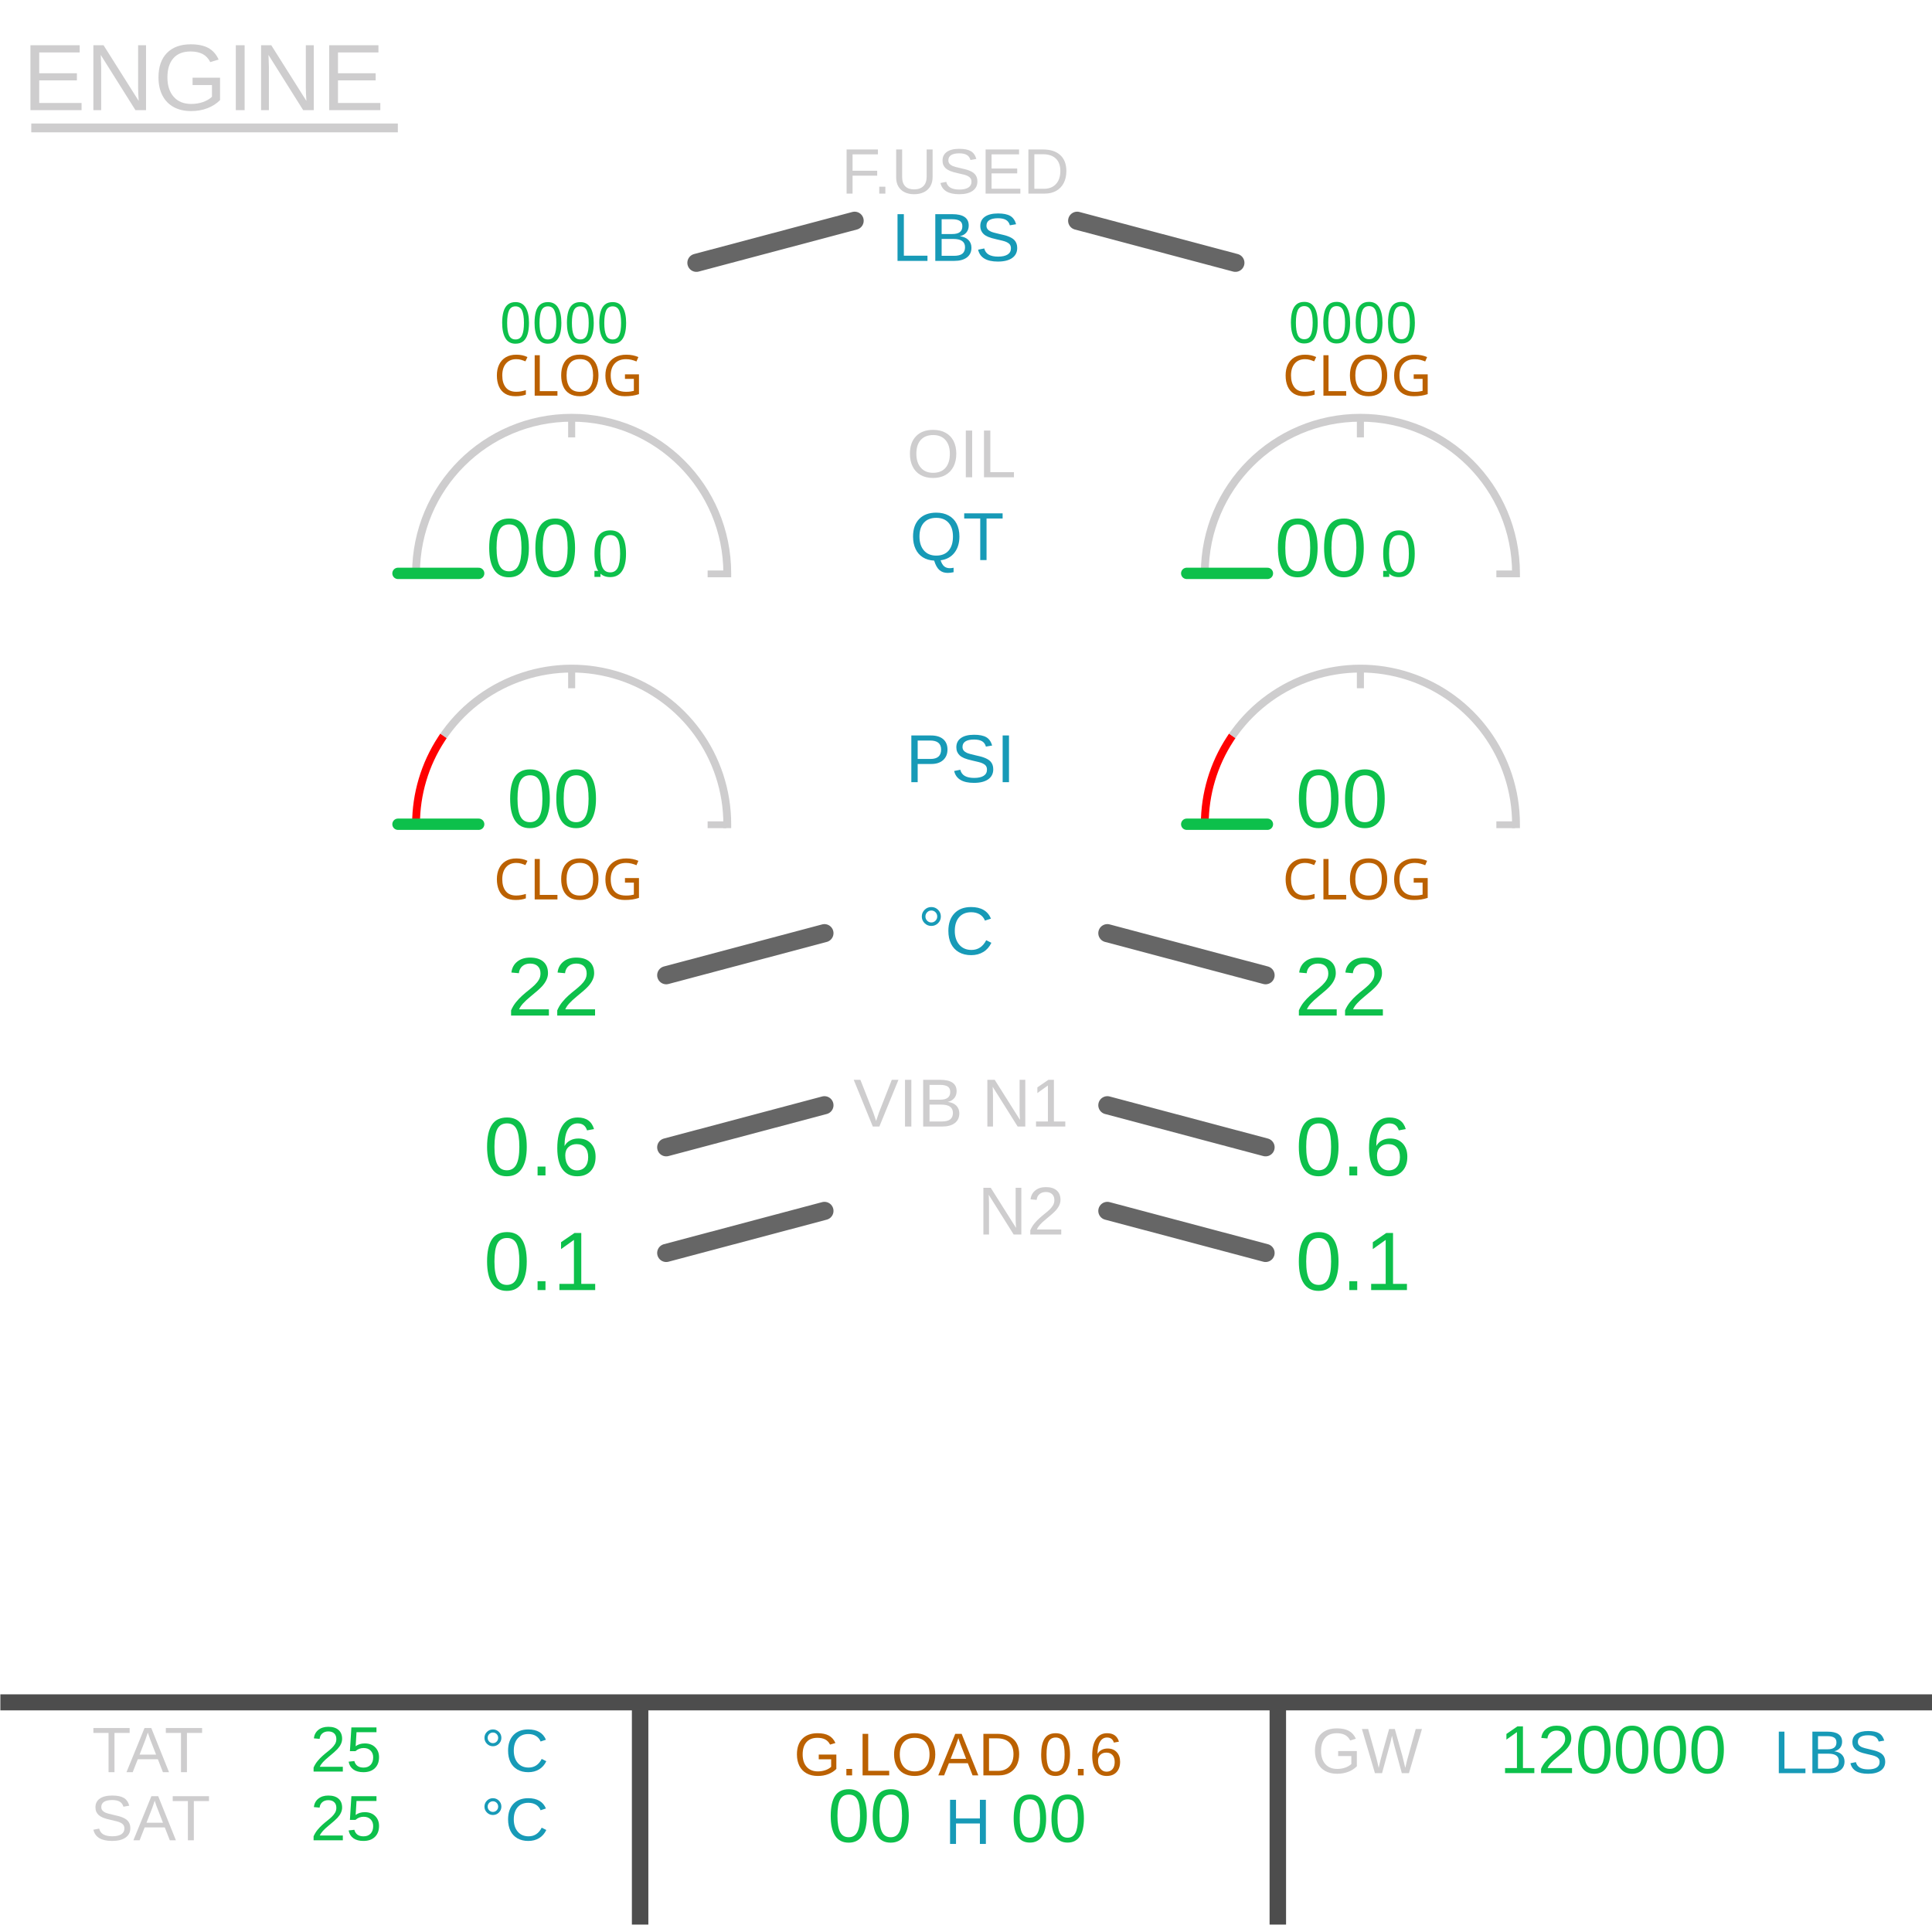
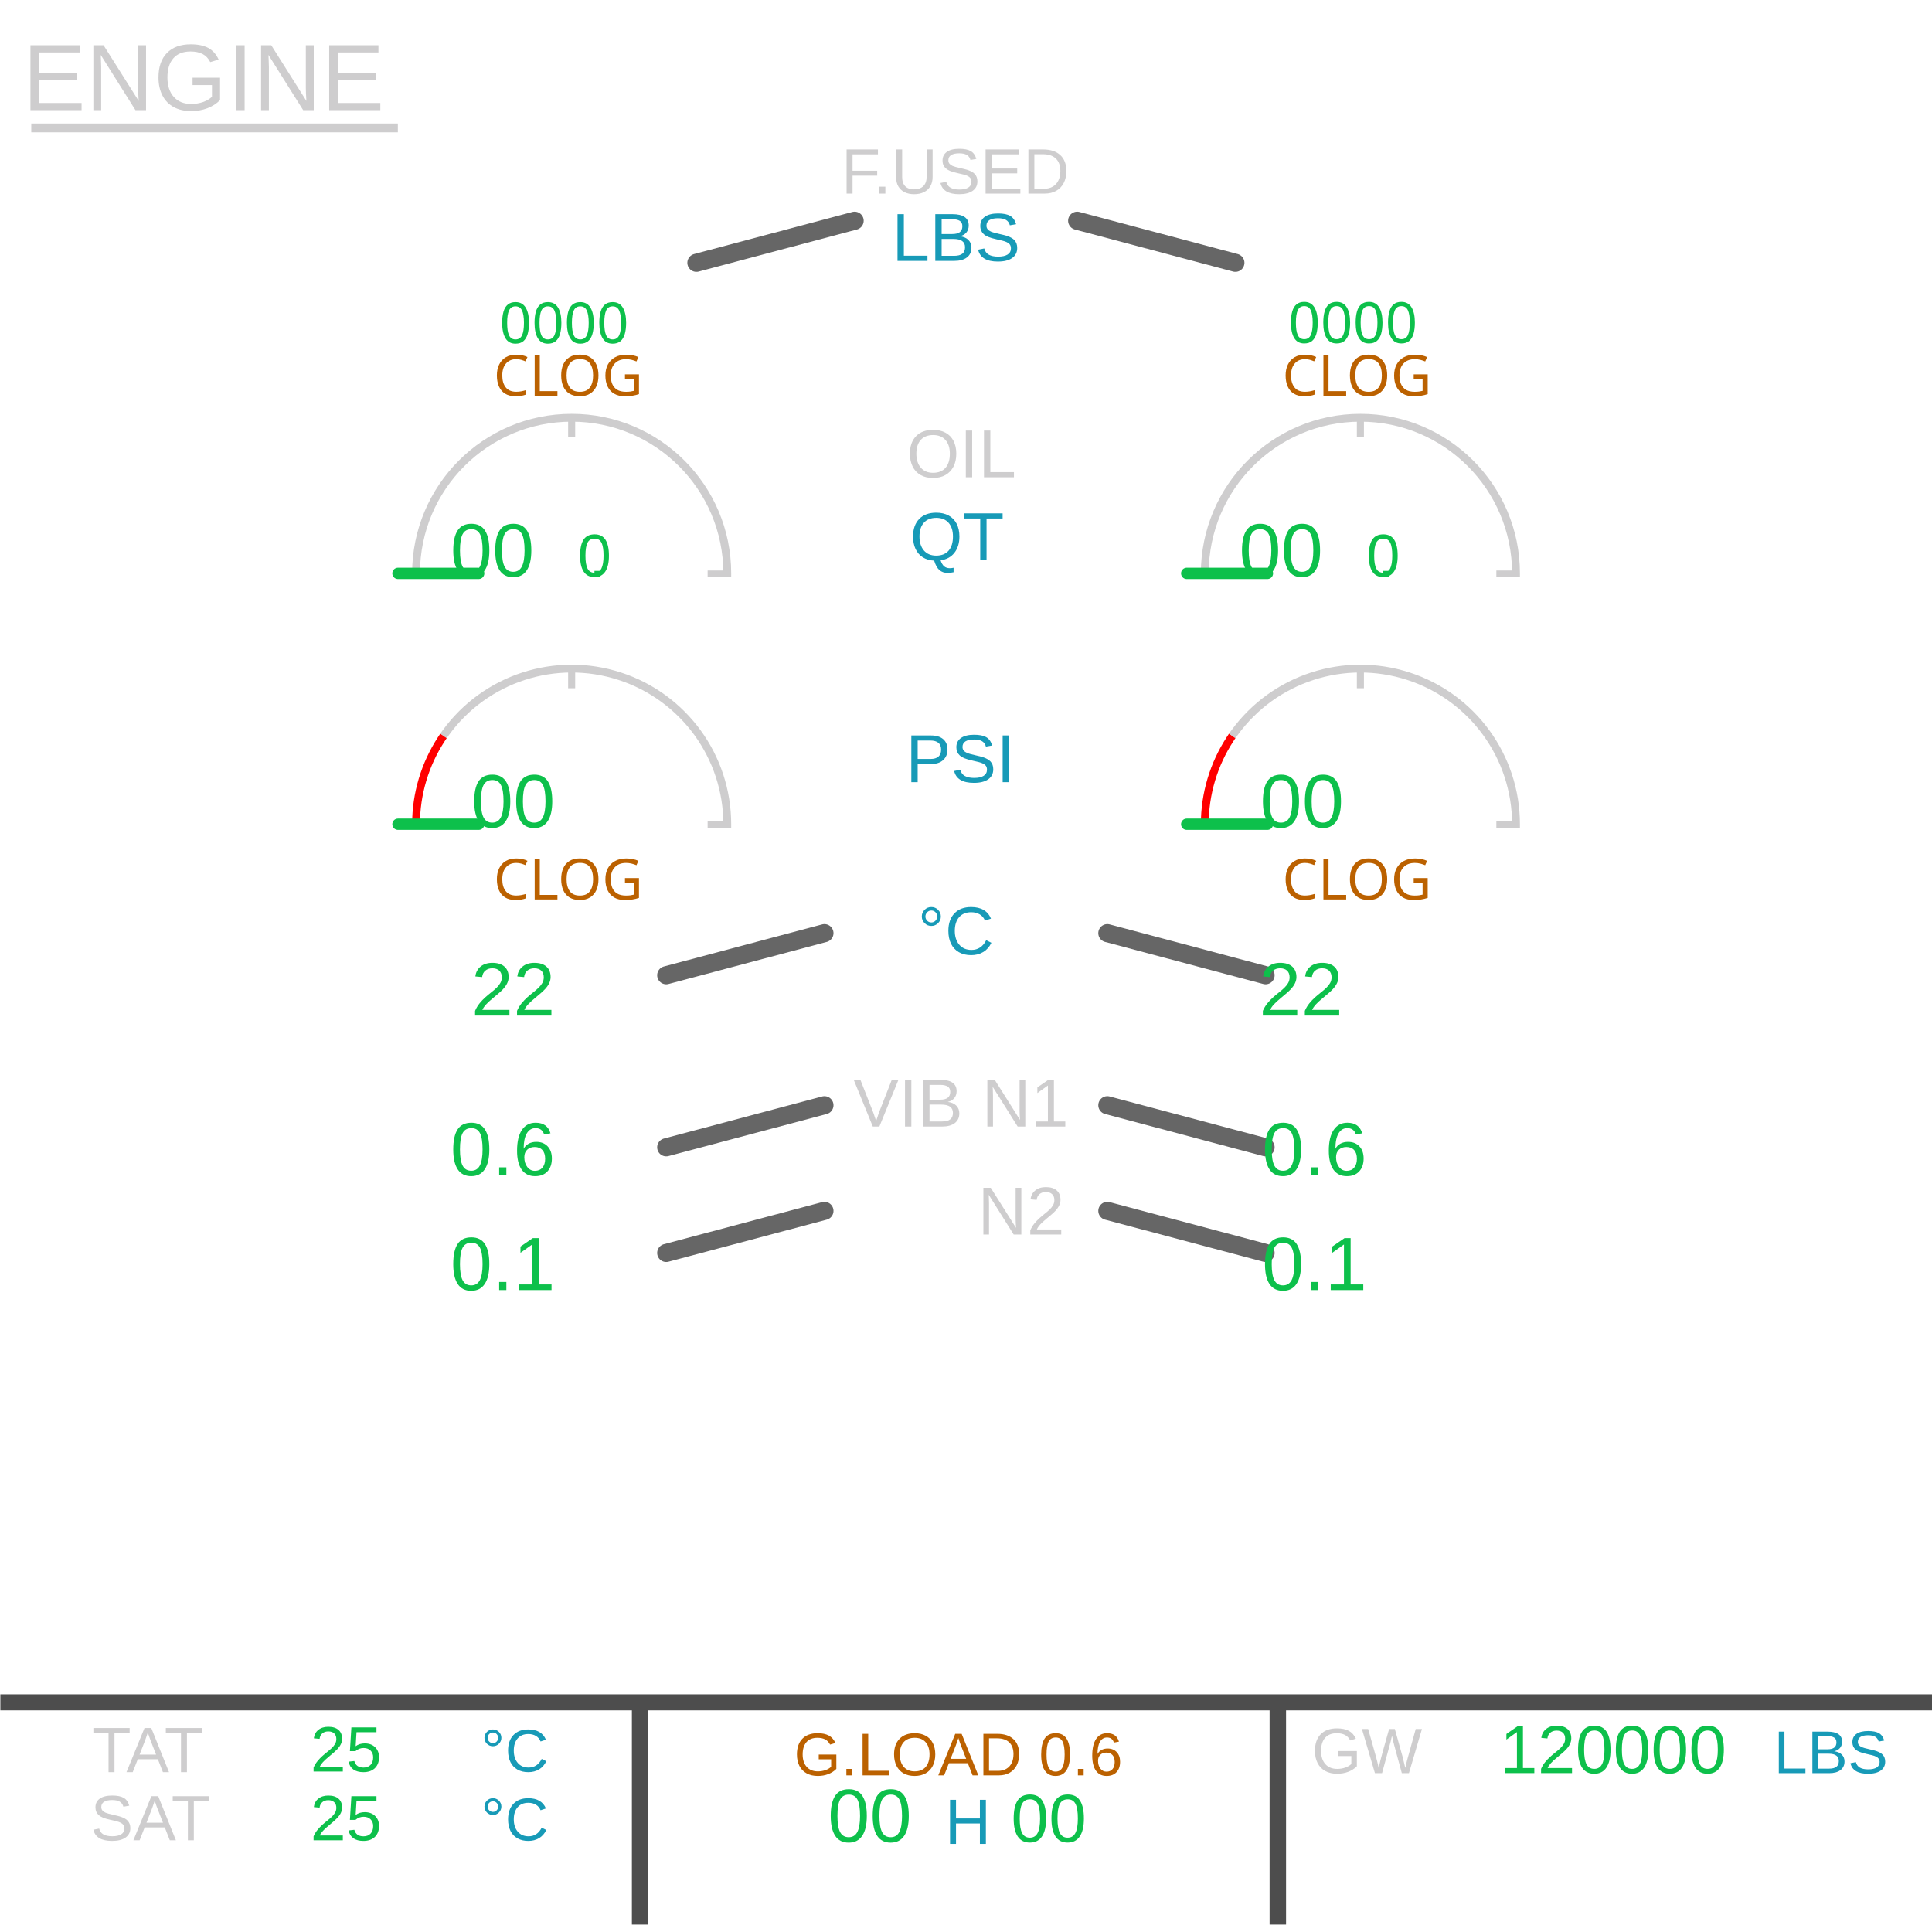
<svg xmlns="http://www.w3.org/2000/svg" width="1024pt" height="1024pt" viewBox="0 0 1024 1024" version="1.1" id="svg2">
  <defs id="defs373" />
  <g id="g913">
    <rect y="898.036" x="0.192" height="8.497" width="1023.902" id="rect3952" style="fill:#4d4d4d;fill-opacity:1" />
    <rect y="902.733" x="334.912" height="117.34" width="8.725" id="rect3956" style="fill:#4d4d4d;fill-opacity:1" />
    <rect style="fill:#4d4d4d;fill-opacity:1" id="rect4168" width="8.725" height="117.34" x="672.912" y="902.733" />
  </g>
  <text xml:space="preserve" style="font-style:normal;font-weight:normal;line-height:0%;font-family:'Liberation Sans';letter-spacing:0px;word-spacing:0px;fill:#179ab7;fill-opacity:1;stroke:none;stroke-width:1px;stroke-linecap:butt;stroke-linejoin:miter;stroke-opacity:1" x="500.752" y="977.318" id="text6232">
    <tspan id="tspan3726-1-4-5-7" x="500.752" y="977.318" style="font-style:normal;font-variant:normal;font-weight:normal;font-stretch:normal;font-size:34px;line-height:1.25;font-family:'Liberation Sans';-inkscape-font-specification:'Liberation Sans';fill:#179ab7;fill-opacity:1">H</tspan>
  </text>
  <text xml:space="preserve" style="font-style:normal;font-weight:normal;line-height:0%;font-family:'Liberation Sans';letter-spacing:0px;word-spacing:0px;fill:#179ab7;fill-opacity:1;stroke:none;stroke-width:1px;stroke-linecap:butt;stroke-linejoin:miter;stroke-opacity:1" x="254.868" y="938.986" id="text6233">
    <tspan id="tspan3726-1-4-5-3" x="254.868" y="938.986" style="font-style:normal;font-variant:normal;font-weight:normal;font-stretch:normal;font-size:32px;line-height:1.25;font-family:'Liberation Sans';-inkscape-font-specification:'Liberation Sans';fill:#179ab7;fill-opacity:1">°C</tspan>
  </text>
  <text xml:space="preserve" style="font-style:normal;font-weight:normal;line-height:0%;font-family:'Liberation Sans';letter-spacing:0px;word-spacing:0px;fill:#179ab7;fill-opacity:1;stroke:none;stroke-width:1px;stroke-linecap:butt;stroke-linejoin:miter;stroke-opacity:1" x="940.18" y="939.824" id="GW-weight-unit">
    <tspan id="tspan3726-1-4-5-7-7" x="940.18" y="939.824" style="font-style:normal;font-variant:normal;font-weight:normal;font-stretch:normal;font-size:32px;line-height:1.25;font-family:'Liberation Sans';-inkscape-font-specification:'Liberation Sans';fill:#179ab7;fill-opacity:1">LBS</tspan>
  </text>
  <text xml:space="preserve" style="font-style:normal;font-weight:normal;line-height:0%;font-family:'Liberation Sans';letter-spacing:0px;word-spacing:0px;fill:#000000;fill-opacity:1;stroke:none;stroke-width:1px;stroke-linecap:butt;stroke-linejoin:miter;stroke-opacity:1" x="695.25" y="939.804" id="text3912">
    <tspan id="tspan3914" x="695.25" y="939.804" style="font-style:normal;font-variant:normal;font-weight:normal;font-stretch:normal;font-size:34px;line-height:1.25;font-family:'Liberation Sans';-inkscape-font-specification:'Liberation Sans';fill:#cecdce">GW</tspan>
  </text>
  <text xml:space="preserve" style="font-style:normal;font-weight:normal;line-height:0%;font-family:'Liberation Sans';letter-spacing:0px;word-spacing:0px;fill:#000000;fill-opacity:1;stroke:none;stroke-width:1px;stroke-linecap:butt;stroke-linejoin:miter;stroke-opacity:1" x="48.732" y="939.298" id="text6235">
    <tspan id="tspan3914-9" x="48.732" y="939.298" style="font-style:normal;font-variant:normal;font-weight:normal;font-stretch:normal;font-size:34px;line-height:1.25;font-family:'Liberation Sans';-inkscape-font-specification:'Liberation Sans';fill:#cecdce">TAT</tspan>
  </text>
  <text xml:space="preserve" style="font-style:normal;font-weight:normal;line-height:0%;font-family:'Liberation Sans';letter-spacing:0px;word-spacing:0px;fill:#000000;fill-opacity:1;stroke:none;stroke-width:1px;stroke-linecap:butt;stroke-linejoin:miter;stroke-opacity:1" x="47.952" y="975.403" id="text6236">
    <tspan id="tspan3914-9-4" x="47.952" y="975.403" style="font-style:normal;font-variant:normal;font-weight:normal;font-stretch:normal;font-size:34px;line-height:1.25;font-family:'Liberation Sans';-inkscape-font-specification:'Liberation Sans';fill:#cecdce">SAT</tspan>
  </text>
  <text xml:space="preserve" style="font-style:normal;font-weight:normal;line-height:0%;font-family:'Liberation Sans';text-align:end;letter-spacing:0px;word-spacing:0px;text-anchor:end;fill:#000000;fill-opacity:1;stroke:none;stroke-width:1px;stroke-linecap:butt;stroke-linejoin:miter;stroke-opacity:1" x="212.326" y="938.966" id="TAT">
    <tspan id="tspan5151-5-7-1" x="212.326" y="938.966" style="font-style:normal;font-variant:normal;font-weight:normal;font-stretch:normal;font-size:34px;line-height:1.25;font-family:'Liberation Sans';-inkscape-font-specification:'Liberation Sans';text-align:end;text-anchor:end;fill:#0dc04b">25</tspan>
  </text>
  <text xml:space="preserve" style="font-style:normal;font-weight:normal;line-height:0%;font-family:'Liberation Sans';text-align:end;letter-spacing:0px;word-spacing:0px;text-anchor:end;fill:#000000;fill-opacity:1;stroke:none;stroke-width:1px;stroke-linecap:butt;stroke-linejoin:miter;stroke-opacity:1" x="212.326" y="975.404" id="SAT">
    <tspan id="tspan5151-5-7-1-0" x="212.326" y="975.404" style="font-style:normal;font-variant:normal;font-weight:normal;font-stretch:normal;font-size:34px;line-height:1.25;font-family:'Liberation Sans';-inkscape-font-specification:'Liberation Sans';text-align:end;text-anchor:end;fill:#0dc04b">25</tspan>
  </text>
  <text xml:space="preserve" style="font-style:normal;font-weight:normal;line-height:0%;font-family:'Liberation Sans';text-align:end;letter-spacing:0px;word-spacing:0px;text-anchor:end;fill:#000000;fill-opacity:1;stroke:none;stroke-width:1px;stroke-linecap:butt;stroke-linejoin:miter;stroke-opacity:1" x="925.09" y="939.785" id="GW">
    <tspan id="tspan5151-5-7-1-9" x="925.09" y="939.785" style="font-style:normal;font-variant:normal;font-weight:normal;font-stretch:normal;font-size:36px;line-height:1.25;font-family:'Liberation Sans';-inkscape-font-specification:'Liberation Sans';text-align:end;text-anchor:end;fill:#0dc04b">120000</tspan>
  </text>
  <text id="text4170" y="975.424" x="254.868" style="font-style:normal;font-weight:normal;line-height:0%;font-family:'Liberation Sans';letter-spacing:0px;word-spacing:0px;fill:#179ab7;fill-opacity:1;stroke:none;stroke-width:1px;stroke-linecap:butt;stroke-linejoin:miter;stroke-opacity:1" xml:space="preserve">
    <tspan style="font-style:normal;font-variant:normal;font-weight:normal;font-stretch:normal;font-size:32px;line-height:1.25;font-family:'Liberation Sans';-inkscape-font-specification:'Liberation Sans';fill:#179ab7;fill-opacity:1" y="975.424" x="254.868" id="tspan4172">°C</tspan>
  </text>
  <text id="UTCh" y="976.252" x="465.991" style="font-style:normal;font-weight:normal;line-height:0%;font-family:'Liberation Sans';text-align:center;letter-spacing:0px;word-spacing:0px;text-anchor:middle;fill:#000000;fill-opacity:1;stroke:none;stroke-width:1px;stroke-linecap:butt;stroke-linejoin:miter;stroke-opacity:1" xml:space="preserve">
    <tspan style="font-style:normal;font-variant:normal;font-weight:normal;font-stretch:normal;font-size:40px;line-height:1.25;font-family:'Liberation Sans';-inkscape-font-specification:'Liberation Sans';text-align:center;text-anchor:middle;fill:#0dc04b" y="976.252" x="465.991" id="tspan4176">00</tspan>
  </text>
  <text xml:space="preserve" style="font-style:normal;font-weight:normal;line-height:0%;font-family:'Liberation Sans';text-align:center;letter-spacing:0px;word-spacing:0px;text-anchor:middle;fill:#000000;fill-opacity:1;stroke:none;stroke-width:1px;stroke-linecap:butt;stroke-linejoin:miter;stroke-opacity:1" x="560.885" y="976.252" id="UTCm">
    <tspan id="tspan4180" x="560.885" y="976.252" style="font-style:normal;font-variant:normal;font-weight:normal;font-stretch:normal;font-size:36px;line-height:1.25;font-family:'Liberation Sans';-inkscape-font-specification:'Liberation Sans';text-align:center;text-anchor:middle;fill:#0dc04b">00</tspan>
  </text>
  <text xml:space="preserve" style="font-style:normal;font-weight:normal;line-height:0%;font-family:'Liberation Sans';text-align:center;letter-spacing:0px;word-spacing:0px;text-anchor:middle;fill:#000000;fill-opacity:1;stroke:none;stroke-width:1px;stroke-linecap:butt;stroke-linejoin:miter;stroke-opacity:1" x="512.932" y="940.985" id="GLoad">
    <tspan id="tspan861" x="512.932" y="940.985" style="font-style:normal;font-variant:normal;font-weight:normal;font-stretch:normal;font-size:32px;line-height:1.25;font-family:'Liberation Sans';-inkscape-font-specification:'Liberation Sans';text-align:center;text-anchor:middle;fill:#bb6100;fill-opacity:1">G.LOAD 0.6</tspan>
  </text>
  <text xml:space="preserve" style="font-style:normal;font-weight:normal;line-height:0%;font-family:'Liberation Sans';letter-spacing:0px;word-spacing:0px;fill:#000000;fill-opacity:1;stroke:none;stroke-width:1px;stroke-linecap:butt;stroke-linejoin:miter;stroke-opacity:1" x="112.878" y="58.393" id="PageTitleENG">
    <tspan id="tspan3716" x="112.878" y="58.393" style="font-style:normal;font-variant:normal;font-weight:normal;font-stretch:normal;font-size:50px;line-height:1.25;font-family:'Liberation Sans';-inkscape-font-specification:'Liberation Sans';text-align:center;text-anchor:middle;fill:#cecdce">ENGINE</tspan>
  </text>
  <rect style="fill:#cecdce;fill-opacity:1" id="PageTitleENG2" width="194.295" height="4.678" x="16.575" y="65.461" />
  <text xml:space="preserve" style="font-style:normal;font-weight:normal;line-height:0%;font-family:'Liberation Sans';letter-spacing:0px;word-spacing:0px;fill:#000000;fill-opacity:1;stroke:none;stroke-width:1px;stroke-linecap:butt;stroke-linejoin:miter;stroke-opacity:1" x="511.372" y="102.61" id="text3720">
    <tspan id="tspan3722" x="511.372" y="102.61" style="font-style:normal;font-variant:normal;font-weight:normal;font-stretch:normal;font-size:34px;line-height:1.25;font-family:'Liberation Sans';-inkscape-font-specification:'Liberation Sans';text-align:center;text-anchor:middle;fill:#cecdce">F.USED</tspan>
  </text>
  <text xml:space="preserve" style="font-style:normal;font-weight:normal;line-height:0%;font-family:'Liberation Sans';letter-spacing:0px;word-spacing:0px;fill:#179ab7;fill-opacity:1;stroke:none;stroke-width:1px;stroke-linecap:butt;stroke-linejoin:miter;stroke-opacity:1" x="511.772" y="138.278" id="Fused-weight-unit">
    <tspan id="tspan3734" x="511.772" y="138.278" style="font-style:normal;font-variant:normal;font-weight:normal;font-stretch:normal;font-size:36px;line-height:1.25;font-family:'Liberation Sans';-inkscape-font-specification:'Liberation Sans';text-align:center;text-anchor:middle;fill:#179ab7;fill-opacity:1">LBS</tspan>
  </text>
  <text xml:space="preserve" style="font-style:normal;font-weight:normal;line-height:0%;font-family:'Liberation Sans';letter-spacing:0px;word-spacing:0px;fill:#179ab7;fill-opacity:1;stroke:none;stroke-width:1px;stroke-linecap:butt;stroke-linejoin:miter;stroke-opacity:1" x="486.434" y="505.889" id="text4945">
    <tspan id="tspan3726-1-4-5-3-5" x="486.434" y="505.889" style="font-style:normal;font-variant:normal;font-weight:normal;font-stretch:normal;font-size:36px;line-height:1.25;font-family:'Liberation Sans';-inkscape-font-specification:'Liberation Sans';fill:#179ab7;fill-opacity:1">°C</tspan>
  </text>
  <text xml:space="preserve" style="font-style:normal;font-weight:normal;line-height:0%;font-family:'Liberation Sans';letter-spacing:0px;word-spacing:0px;fill:#16699a;fill-opacity:1;stroke:none;stroke-width:1px;stroke-linecap:butt;stroke-linejoin:miter;stroke-opacity:1" x="514.361" y="597.088" id="text5432">
    <tspan id="tspan3726-1-4-5-3-5-2" x="514.361" y="597.088" style="font-style:normal;font-variant:normal;font-weight:normal;font-stretch:normal;font-size:36px;line-height:1.25;font-family:'Liberation Sans';-inkscape-font-specification:'Liberation Sans';text-align:center;text-anchor:middle;fill:#cecdce">VIB N1</tspan>
  </text>
  <text xml:space="preserve" style="font-style:normal;font-weight:normal;line-height:0%;font-family:'Liberation Sans';text-align:end;letter-spacing:0px;word-spacing:0px;text-anchor:end;fill:#000000;fill-opacity:1;stroke:none;stroke-width:1px;stroke-linecap:butt;stroke-linejoin:miter;stroke-opacity:1" x="546.273" y="654.329" id="text4425">
    <tspan id="tspan4427" x="546.273" y="654.329" style="font-size:36px;line-height:1.25;text-align:center;text-anchor:middle;fill:#cecdce">N2</tspan>
  </text>
  <text xml:space="preserve" style="font-style:normal;font-weight:normal;line-height:0%;font-family:'Liberation Sans';letter-spacing:0px;word-spacing:0px;fill:#179ab7;fill-opacity:1;stroke:none;stroke-width:1px;stroke-linecap:butt;stroke-linejoin:miter;stroke-opacity:1" x="480.076" y="414.577" id="text5112">
    <tspan id="tspan3726-1-4-5-3-5-9" x="480.076" y="414.577" style="font-style:normal;font-variant:normal;font-weight:normal;font-stretch:normal;font-size:36px;line-height:1.25;font-family:'Liberation Sans';-inkscape-font-specification:'Liberation Sans';fill:#179ab7;fill-opacity:1">PSI</tspan>
  </text>
  <text xml:space="preserve" style="font-style:normal;font-weight:normal;line-height:0%;font-family:'Liberation Sans';letter-spacing:0px;word-spacing:0px;fill:#179ab7;fill-opacity:1;stroke:none;stroke-width:1px;stroke-linecap:butt;stroke-linejoin:miter;stroke-opacity:1" x="482.232" y="296.856" id="Fused-oil-unit">
    <tspan id="tspan3726-1-4-5-3-5-9-4" x="482.232" y="296.856" style="font-style:normal;font-variant:normal;font-weight:normal;font-stretch:normal;font-size:36px;line-height:1.25;font-family:'Liberation Sans';-inkscape-font-specification:'Liberation Sans';fill:#179ab7;fill-opacity:1">QT</tspan>
  </text>
  <text xml:space="preserve" style="font-style:normal;font-weight:normal;line-height:0%;font-family:'Liberation Sans';text-align:center;letter-spacing:0px;word-spacing:0px;text-anchor:middle;fill:#000000;fill-opacity:1;stroke:none;stroke-width:1px;stroke-linecap:butt;stroke-linejoin:miter;stroke-opacity:1" x="500" y="284" id="text4476">
    <tspan id="tspan4478" x="504.438" y="284" style="font-size:32px;line-height:1.25"> </tspan>
  </text>
  <text xml:space="preserve" style="font-style:normal;font-weight:normal;line-height:0%;font-family:'Liberation Sans';letter-spacing:0px;word-spacing:0px;fill:#16699a;fill-opacity:1;stroke:none;stroke-width:1px;stroke-linecap:butt;stroke-linejoin:miter;stroke-opacity:1" x="480.577" y="252.976" id="text5116">
    <tspan id="tspan3726-1-4-5-3-5-9-4-4" x="480.577" y="252.976" style="font-style:normal;font-variant:normal;font-weight:normal;font-stretch:normal;font-size:36px;line-height:1.25;font-family:'Liberation Sans';-inkscape-font-specification:'Liberation Sans';fill:#cecdce">OIL</tspan>
  </text>
-   <text xml:space="preserve" style="font-style:normal;font-weight:normal;line-height:0%;font-family:'Liberation Sans';text-align:end;letter-spacing:0px;word-spacing:0px;text-anchor:end;fill:#000000;fill-opacity:1;stroke:none;stroke-width:1px;stroke-linecap:butt;stroke-linejoin:miter;stroke-opacity:1" x="316.509" y="305.543" id="OilQT1">
-     <tspan id="tspan5151-5" x="316.509" y="305.543" style="font-style:normal;font-variant:normal;font-weight:normal;font-stretch:normal;font-size:44px;line-height:1.25;font-family:'Liberation Sans';-inkscape-font-specification:'Liberation Sans';text-align:end;text-anchor:end;fill:#0dc04b">00</tspan>
+   <text xml:space="preserve" style="font-style:normal;font-weight:normal;line-height:0%;font-family:'Liberation Sans';text-align:end;letter-spacing:0px;word-spacing:0px;text-anchor:end;fill:#000000;fill-opacity:1;stroke:none;stroke-width:1px;stroke-linecap:butt;stroke-linejoin:miter;stroke-opacity:1;font-size:40px" x="316.509" y="305.543" id="OilQT1">
+     <tspan id="tspan5151-5" x="316.509" y="305.543" style="font-style:normal;font-variant:normal;font-weight:normal;font-stretch:normal;line-height:1.25;font-family:'Liberation Sans';-inkscape-font-specification:'Liberation Sans';text-align:end;text-anchor:end;fill:#0dc04b;font-size:40px">00</tspan>
  </text>
-   <text id="OilQT1-decimal" y="305.543" x="328.44" style="font-style:normal;font-weight:normal;line-height:0%;font-family:'Liberation Sans';text-align:end;letter-spacing:0px;word-spacing:0px;text-anchor:end;fill:#000000;fill-opacity:1;stroke:none;stroke-width:1px;stroke-linecap:butt;stroke-linejoin:miter;stroke-opacity:1" xml:space="preserve">
-     <tspan style="font-style:normal;font-variant:normal;font-weight:normal;font-stretch:normal;font-size:35px;line-height:1.25;font-family:'Liberation Sans';-inkscape-font-specification:'Liberation Sans';text-align:center;text-anchor:middle;fill:#0dc04b" y="305.543" x="328.44" id="tspan4640">0</tspan>
+   <text id="OilQT1-decimal" y="305.543" x="328.44" style="font-style:normal;font-weight:normal;line-height:0%;font-family:'Liberation Sans';text-align:end;letter-spacing:0px;word-spacing:0px;text-anchor:end;fill:#000000;fill-opacity:1;stroke:none;stroke-width:1px;stroke-linecap:butt;stroke-linejoin:miter;stroke-opacity:1;font-size:32px" xml:space="preserve">
+     <tspan style="font-style:normal;font-variant:normal;font-weight:normal;font-stretch:normal;line-height:1.25;font-family:'Liberation Sans';-inkscape-font-specification:'Liberation Sans';text-align:center;text-anchor:middle;fill:#0dc04b;font-size:32px" y="305.543" x="328.44" id="tspan4640">0</tspan>
  </text>
  <rect style="color:#000000;clip-rule:nonzero;display:inline;overflow:visible;visibility:visible;opacity:1;isolation:auto;mix-blend-mode:normal;color-interpolation:sRGB;color-interpolation-filters:linearRGB;solid-color:#000000;solid-opacity:1;fill:#0dc04b;fill-opacity:1;fill-rule:nonzero;stroke:none;stroke-width:6.25;stroke-linecap:butt;stroke-linejoin:miter;stroke-miterlimit:4;stroke-dasharray:none;stroke-dashoffset:0;stroke-opacity:1;color-rendering:auto;image-rendering:auto;shape-rendering:auto;text-rendering:auto;enable-background:accumulate" id="rect4642" width="3.2" height="3.2" x="315.074" y="302.57" />
-   <text xml:space="preserve" style="font-style:normal;font-weight:normal;line-height:0%;font-family:'Liberation Sans';text-align:end;letter-spacing:0px;word-spacing:0px;text-anchor:end;fill:#000000;fill-opacity:1;stroke:none;stroke-width:1px;stroke-linecap:butt;stroke-linejoin:miter;stroke-opacity:1" x="327.609" y="438.507" id="OilPSI1">
-     <tspan id="tspan5151-5-8" x="327.609" y="438.507" style="font-style:normal;font-variant:normal;font-weight:normal;font-stretch:normal;font-size:44px;line-height:1.25;font-family:'Liberation Sans';-inkscape-font-specification:'Liberation Sans';text-align:end;text-anchor:end;fill:#0dc04b">00</tspan>
+   <text xml:space="preserve" style="font-style:normal;font-weight:normal;line-height:0%;font-family:'Liberation Sans';text-align:end;letter-spacing:0px;word-spacing:0px;text-anchor:end;fill:#000000;fill-opacity:1;stroke:none;stroke-width:1px;stroke-linecap:butt;stroke-linejoin:miter;stroke-opacity:1;font-size:40px" x="327.609" y="438.507" id="OilPSI1">
+     <tspan id="tspan5151-5-8" x="327.609" y="438.507" style="font-style:normal;font-variant:normal;font-weight:normal;font-stretch:normal;line-height:1.25;font-family:'Liberation Sans';-inkscape-font-specification:'Liberation Sans';text-align:end;text-anchor:end;fill:#0dc04b;font-size:40px">00</tspan>
  </text>
-   <text id="OilQT2" y="305.543" x="734.554" style="font-style:normal;font-weight:normal;line-height:0%;font-family:'Liberation Sans';text-align:end;letter-spacing:0px;word-spacing:0px;text-anchor:end;fill:#000000;fill-opacity:1;stroke:none;stroke-width:1px;stroke-linecap:butt;stroke-linejoin:miter;stroke-opacity:1" xml:space="preserve">
-     <tspan style="font-style:normal;font-variant:normal;font-weight:normal;font-stretch:normal;font-size:44px;line-height:1.25;font-family:'Liberation Sans';-inkscape-font-specification:'Liberation Sans';text-align:end;text-anchor:end;fill:#0dc04b" y="305.543" x="734.554" id="tspan4799">00</tspan>
+   <text id="OilQT2" y="305.543" x="734.554" style="font-style:normal;font-weight:normal;line-height:0%;font-family:'Liberation Sans';text-align:end;letter-spacing:0px;word-spacing:0px;text-anchor:end;fill:#000000;fill-opacity:1;stroke:none;stroke-width:1px;stroke-linecap:butt;stroke-linejoin:miter;stroke-opacity:1;font-size:40px" xml:space="preserve">
+     <tspan style="font-style:normal;font-variant:normal;font-weight:normal;font-stretch:normal;line-height:1.25;font-family:'Liberation Sans';-inkscape-font-specification:'Liberation Sans';text-align:end;text-anchor:end;fill:#0dc04b;font-size:40px" y="305.543" x="734.554" id="tspan4799">00</tspan>
  </text>
-   <text xml:space="preserve" style="font-style:normal;font-weight:normal;line-height:0%;font-family:'Liberation Sans';text-align:end;letter-spacing:0px;word-spacing:0px;text-anchor:end;fill:#000000;fill-opacity:1;stroke:none;stroke-width:1px;stroke-linecap:butt;stroke-linejoin:miter;stroke-opacity:1" x="746.484" y="305.543" id="OilQT2-decimal">
-     <tspan id="tspan4803" x="746.484" y="305.543" style="font-style:normal;font-variant:normal;font-weight:normal;font-stretch:normal;font-size:35px;line-height:1.25;font-family:'Liberation Sans';-inkscape-font-specification:'Liberation Sans';text-align:center;text-anchor:middle;fill:#0dc04b">0</tspan>
+   <text xml:space="preserve" style="font-style:normal;font-weight:normal;line-height:0%;font-family:'Liberation Sans';text-align:end;letter-spacing:0px;word-spacing:0px;text-anchor:end;fill:#000000;fill-opacity:1;stroke:none;stroke-width:1px;stroke-linecap:butt;stroke-linejoin:miter;stroke-opacity:1;font-size:32px" x="746.484" y="305.543" id="OilQT2-decimal">
+     <tspan id="tspan4803" x="746.484" y="305.543" style="font-style:normal;font-variant:normal;font-weight:normal;font-stretch:normal;line-height:1.25;font-family:'Liberation Sans';-inkscape-font-specification:'Liberation Sans';text-align:center;text-anchor:middle;fill:#0dc04b;font-size:32px">0</tspan>
  </text>
  <rect y="302.57" x="733.118" height="3.2" width="3.2" id="rect4805" style="color:#000000;clip-rule:nonzero;display:inline;overflow:visible;visibility:visible;opacity:1;isolation:auto;mix-blend-mode:normal;color-interpolation:sRGB;color-interpolation-filters:linearRGB;solid-color:#000000;solid-opacity:1;fill:#0dc04b;fill-opacity:1;fill-rule:nonzero;stroke:none;stroke-width:6.25;stroke-linecap:butt;stroke-linejoin:miter;stroke-miterlimit:4;stroke-dasharray:none;stroke-dashoffset:0;stroke-opacity:1;color-rendering:auto;image-rendering:auto;shape-rendering:auto;text-rendering:auto;enable-background:accumulate" />
-   <text id="OilPSI2" y="438.507" x="745.653" style="font-style:normal;font-weight:normal;line-height:0%;font-family:'Liberation Sans';text-align:end;letter-spacing:0px;word-spacing:0px;text-anchor:end;fill:#000000;fill-opacity:1;stroke:none;stroke-width:1px;stroke-linecap:butt;stroke-linejoin:miter;stroke-opacity:1" xml:space="preserve">
-     <tspan style="font-style:normal;font-variant:normal;font-weight:normal;font-stretch:normal;font-size:44px;line-height:1.25;font-family:'Liberation Sans';-inkscape-font-specification:'Liberation Sans';text-align:end;text-anchor:end;fill:#0dc04b" y="438.507" x="745.653" id="tspan4809">00</tspan>
+   <text id="OilPSI2" y="438.507" x="745.653" style="font-style:normal;font-weight:normal;line-height:0%;font-family:'Liberation Sans';text-align:end;letter-spacing:0px;word-spacing:0px;text-anchor:end;fill:#000000;fill-opacity:1;stroke:none;stroke-width:1px;stroke-linecap:butt;stroke-linejoin:miter;stroke-opacity:1;font-size:40px" xml:space="preserve">
+     <tspan style="font-style:normal;font-variant:normal;font-weight:normal;font-stretch:normal;line-height:1.25;font-family:'Liberation Sans';-inkscape-font-specification:'Liberation Sans';text-align:end;text-anchor:end;fill:#0dc04b;font-size:40px" y="438.507" x="745.653" id="tspan4809">00</tspan>
  </text>
  <path style="fill:#999999;fill-opacity:1;fill-rule:evenodd;stroke:#666666;stroke-width:9.6;stroke-linecap:round;stroke-linejoin:miter;stroke-miterlimit:4;stroke-dasharray:none;stroke-opacity:1" d="m 369.11,139.292 83.863,-22.293" id="path4228" />
  <path id="path4230" d="m 654.781,139.292 -83.863,-22.293" style="fill:#999999;fill-opacity:1;fill-rule:evenodd;stroke:#666666;stroke-width:9.6;stroke-linecap:round;stroke-linejoin:miter;stroke-miterlimit:4;stroke-dasharray:none;stroke-opacity:1" />
  <path id="path4232" d="m 353.11,608.092 83.863,-22.293" style="fill:#999999;fill-opacity:1;fill-rule:evenodd;stroke:#666666;stroke-width:9.6;stroke-linecap:round;stroke-linejoin:miter;stroke-miterlimit:4;stroke-dasharray:none;stroke-opacity:1" />
  <path style="fill:#999999;fill-opacity:1;fill-rule:evenodd;stroke:#666666;stroke-width:9.6;stroke-linecap:round;stroke-linejoin:miter;stroke-miterlimit:4;stroke-dasharray:none;stroke-opacity:1" d="m 670.781,608.092 -83.863,-22.293" id="path4234" />
  <path style="fill:#999999;fill-opacity:1;fill-rule:evenodd;stroke:#666666;stroke-width:9.6;stroke-linecap:round;stroke-linejoin:miter;stroke-miterlimit:4;stroke-dasharray:none;stroke-opacity:1" d="m 353.11,664.092 83.863,-22.293" id="path4236" />
  <path id="path4238" d="m 670.781,664.092 -83.863,-22.293" style="fill:#999999;fill-opacity:1;fill-rule:evenodd;stroke:#666666;stroke-width:9.6;stroke-linecap:round;stroke-linejoin:miter;stroke-miterlimit:4;stroke-dasharray:none;stroke-opacity:1" />
  <path id="path4240" d="m 353.11,516.892 83.863,-22.293" style="fill:#999999;fill-opacity:1;fill-rule:evenodd;stroke:#666666;stroke-width:9.6;stroke-linecap:round;stroke-linejoin:miter;stroke-miterlimit:4;stroke-dasharray:none;stroke-opacity:1" />
  <path style="fill:#999999;fill-opacity:1;fill-rule:evenodd;stroke:#666666;stroke-width:9.6;stroke-linecap:round;stroke-linejoin:miter;stroke-miterlimit:4;stroke-dasharray:none;stroke-opacity:1" d="m 670.781,516.892 -83.863,-22.293" id="path4242" />
  <path style="fill:none;fill-opacity:1;fill-rule:nonzero;stroke:#cecdce;stroke-width:4.153;stroke-linecap:square;stroke-linejoin:miter;stroke-miterlimit:4;stroke-dasharray:none;stroke-opacity:1;paint-order:fill markers stroke" d="m 220.508,303.896 c 0,-45.553 36.928,-82.482 82.482,-82.482 45.553,0 82.482,36.928 82.482,82.482" id="OilQT1-scale" />
  <g id="OilQT1-scaletick" transform="matrix(1.0382,0,0,1.0382,-21.39304,-49.17481)" style="stroke:#cecdce;stroke-opacity:1">
    <path id="path4328" d="m 312.448,261.185 0,9.476" style="fill:none;stroke:#cecdce;stroke-width:3.6;stroke-linecap:butt;stroke-linejoin:miter;stroke-miterlimit:4;stroke-dasharray:none;stroke-opacity:1" />
    <path style="fill:none;stroke:#cecdce;stroke-width:3.6;stroke-linecap:butt;stroke-linejoin:miter;stroke-miterlimit:4;stroke-dasharray:none;stroke-opacity:1" d="m 233.556,340.277 9.476,0" id="path4336" />
    <path style="fill:none;stroke:#cecdce;stroke-width:3.468;stroke-linecap:butt;stroke-linejoin:miter;stroke-miterlimit:4;stroke-dasharray:none;stroke-opacity:1" d="m 391.339,340.344 -9.476,0" id="path4338" />
  </g>
  <path id="OilQT1-needle" d="m 210.935,303.897 42.779,0" style="fill:#001104;fill-opacity:0.329;stroke:#0dc04b;stroke-width:6;stroke-linecap:round;stroke-linejoin:miter;stroke-miterlimit:4;stroke-dasharray:none;stroke-opacity:1" />
  <path style="fill:none;fill-opacity:1;fill-rule:nonzero;stroke:#cecdce;stroke-width:4.153;stroke-linecap:square;stroke-linejoin:miter;stroke-miterlimit:4;stroke-dasharray:none;stroke-opacity:1;paint-order:fill markers stroke" d="m 638.556,303.896 c 0,-45.553 36.928,-82.482 82.482,-82.482 45.553,0 82.482,36.928 82.482,82.482" id="OilQT2-scale" />
  <g style="stroke:#cecdce;stroke-opacity:1" transform="matrix(1.0382,0,0,1.0382,396.6542,-49.17481)" id="OilQT2-scaletick">
    <path style="fill:none;stroke:#cecdce;stroke-width:3.6;stroke-linecap:butt;stroke-linejoin:miter;stroke-miterlimit:4;stroke-dasharray:none;stroke-opacity:1" d="m 312.448,261.185 0,9.476" id="path4224" />
    <path id="path4226" d="m 233.556,340.277 9.476,0" style="fill:none;stroke:#cecdce;stroke-width:3.6;stroke-linecap:butt;stroke-linejoin:miter;stroke-miterlimit:4;stroke-dasharray:none;stroke-opacity:1" />
    <path id="path4229" d="m 391.339,340.344 -9.476,0" style="fill:none;stroke:#cecdce;stroke-width:3.468;stroke-linecap:butt;stroke-linejoin:miter;stroke-miterlimit:4;stroke-dasharray:none;stroke-opacity:1" />
  </g>
  <path style="fill:#001104;fill-opacity:0.329;stroke:#0dc04b;stroke-width:6;stroke-linecap:round;stroke-linejoin:miter;stroke-miterlimit:4;stroke-dasharray:none;stroke-opacity:1" d="m 628.982,303.897 42.779,0" id="OilQT2-needle" />
  <path style="fill:none;fill-opacity:1;fill-rule:nonzero;stroke:#ff0000;stroke-width:4.153;stroke-linecap:square;stroke-linejoin:miter;stroke-miterlimit:4;stroke-dasharray:none;stroke-opacity:1;paint-order:fill markers stroke" d="m 220.508,436.86 c 0,-16.037 4.675,-31.725 13.452,-45.146" id="OilPSI1-scale2" />
  <path style="fill:none;fill-opacity:1;fill-rule:nonzero;stroke:#cecdce;stroke-width:4.153;stroke-linecap:square;stroke-linejoin:miter;stroke-miterlimit:4;stroke-dasharray:none;stroke-opacity:1;paint-order:fill markers stroke" d="m 236.261,388.379 c 21.003,-28.909 58.233,-41.005 92.217,-29.963 33.984,11.042 56.993,42.712 56.993,78.445" id="OilPSI1-scale" />
  <g style="stroke:#cecdce;stroke-opacity:1" transform="matrix(1.0382,0,0,1.0382,-21.39304,83.78922)" id="OilPSI1-scaletick">
    <path style="fill:none;stroke:#cecdce;stroke-width:3.6;stroke-linecap:butt;stroke-linejoin:miter;stroke-miterlimit:4;stroke-dasharray:none;stroke-opacity:1" d="m 312.448,261.185 0,9.476" id="path4237" />
    <path id="path4239" d="m 233.556,340.277 9.476,0" style="fill:none;stroke:#ff0000;stroke-width:3.6;stroke-linecap:butt;stroke-linejoin:miter;stroke-miterlimit:4;stroke-dasharray:none;stroke-opacity:1" />
    <path id="path4241" d="m 391.339,340.344 -9.476,0" style="fill:none;stroke:#cecdce;stroke-width:3.468;stroke-linecap:butt;stroke-linejoin:miter;stroke-miterlimit:4;stroke-dasharray:none;stroke-opacity:1" />
  </g>
  <path style="fill:#001104;fill-opacity:0.329;stroke:#0dc04b;stroke-width:6;stroke-linecap:round;stroke-linejoin:miter;stroke-miterlimit:4;stroke-dasharray:none;stroke-opacity:1" d="m 210.935,436.861 42.779,0" id="OilPSI1-needle" />
  <path style="fill:none;fill-opacity:1;fill-rule:nonzero;stroke:#ff0000;stroke-width:4.153;stroke-linecap:square;stroke-linejoin:miter;stroke-miterlimit:4;stroke-dasharray:none;stroke-opacity:1;paint-order:fill markers stroke" d="m 638.556,436.86 c 0,-16.037 4.675,-31.725 13.452,-45.146" id="OilPSI2-scale2" />
  <path style="fill:none;fill-opacity:1;fill-rule:nonzero;stroke:#cecdce;stroke-width:4.153;stroke-linecap:square;stroke-linejoin:miter;stroke-miterlimit:4;stroke-dasharray:none;stroke-opacity:1;paint-order:fill markers stroke" d="m 654.308,388.379 c 21.003,-28.909 58.233,-41.005 92.217,-29.963 33.984,11.042 56.993,42.712 56.993,78.445" id="OilPSI2-scale" />
  <g id="OilPSI2-scaletick" transform="matrix(1.0382,0,0,1.0382,396.6542,83.78922)" style="stroke:#cecdce;stroke-opacity:1">
    <path id="path4255" d="m 312.448,261.185 0,9.476" style="fill:none;stroke:#cecdce;stroke-width:3.6;stroke-linecap:butt;stroke-linejoin:miter;stroke-miterlimit:4;stroke-dasharray:none;stroke-opacity:1" />
    <path style="fill:none;stroke:#ff0000;stroke-width:3.6;stroke-linecap:butt;stroke-linejoin:miter;stroke-miterlimit:4;stroke-dasharray:none;stroke-opacity:1" d="m 233.556,340.277 9.476,0" id="path4257" />
    <path style="fill:none;stroke:#cecdce;stroke-width:3.468;stroke-linecap:butt;stroke-linejoin:miter;stroke-miterlimit:4;stroke-dasharray:none;stroke-opacity:1" d="m 391.339,340.344 -9.476,0" id="path4259" />
  </g>
  <path id="OilPSI2-needle" d="m 628.982,436.861 42.779,0" style="fill:#001104;fill-opacity:0.329;stroke:#0dc04b;stroke-width:6;stroke-linecap:round;stroke-linejoin:miter;stroke-miterlimit:4;stroke-dasharray:none;stroke-opacity:1" />
-   <text xml:space="preserve" style="font-style:normal;font-weight:normal;font-size:12px;line-height:0%;font-family:sans-serif;letter-spacing:0px;word-spacing:0px;fill:#0dc04b;fill-opacity:1;stroke:none;stroke-width:0.75" x="264.691" y="181.873" id="FUEL-used-1" transform="scale(1.000002,0.9999975)">
+   <text xml:space="preserve" style="font-style:normal;font-weight:normal;font-size:12px;line-height:0%;font-family:sans-serif;letter-spacing:0px;word-spacing:0px;fill:#0dc04b;fill-opacity:1;stroke:none;stroke-width:0.75" x="264.691" y="181.873" id="FUEL-used-1" transform="scale(1.000002)">
    <tspan id="tspan5830-5-2" x="264.691" y="181.873" style="font-size:30px;line-height:1.25;fill:#0dc04b;fill-opacity:1;stroke-width:0.75">0000</tspan>
  </text>
  <text xml:space="preserve" style="font-style:normal;font-weight:normal;line-height:0%;font-family:sans-serif;letter-spacing:0px;word-spacing:0px;fill:#0dc04b;fill-opacity:1;stroke:none;stroke-width:0.75" x="682.742" y="181.749" id="FUEL-used-2">
    <tspan id="tspan5830" x="682.742" y="181.749" style="font-size:30px;line-height:1.25;fill:#0dc04b;fill-opacity:1;stroke-width:0.75">0000</tspan>
  </text>
-   <text xml:space="preserve" style="font-style:normal;font-weight:normal;font-size:12px;line-height:0%;font-family:sans-serif;letter-spacing:0px;word-spacing:0px;fill:#bb6100;fill-opacity:1;stroke:none;stroke-width:0.75" x="679.579" y="209.711" id="FUEL-clog-2" transform="scale(0.9999988,1.000001)">
+   <text xml:space="preserve" style="font-style:normal;font-weight:normal;font-size:12px;line-height:0%;font-family:sans-serif;letter-spacing:0px;word-spacing:0px;fill:#bb6100;fill-opacity:1;stroke:none;stroke-width:0.75" x="679.579" y="209.711" id="FUEL-clog-2" transform="scale(0.9999988)">
    <tspan id="tspan5830-2" x="679.579" y="209.711" style="font-size:30px;line-height:1.25;fill:#bb6100;fill-opacity:1;stroke-width:0.75">CLOG</tspan>
  </text>
-   <text transform="scale(0.9999988,1.000001)" id="FUEL-clog-1" y="209.711" x="261.528" style="font-style:normal;font-weight:normal;font-size:12px;line-height:0%;font-family:sans-serif;letter-spacing:0px;word-spacing:0px;fill:#bb6100;fill-opacity:1;stroke:none;stroke-width:0.75" xml:space="preserve">
+   <text transform="scale(0.9999988)" id="FUEL-clog-1" y="209.711" x="261.528" style="font-style:normal;font-weight:normal;font-size:12px;line-height:0%;font-family:sans-serif;letter-spacing:0px;word-spacing:0px;fill:#bb6100;fill-opacity:1;stroke:none;stroke-width:0.75" xml:space="preserve">
    <tspan style="font-size:30px;line-height:1.25;fill:#bb6100;fill-opacity:1;stroke-width:0.75" y="209.711" x="261.528" id="tspan933">CLOG</tspan>
  </text>
-   <text transform="scale(0.9999988,1.000001)" id="OIL-clog-2" y="476.71" x="679.579" style="font-style:normal;font-weight:normal;font-size:12px;line-height:0%;font-family:sans-serif;letter-spacing:0px;word-spacing:0px;fill:#bb6100;fill-opacity:1;stroke:none;stroke-width:0.75" xml:space="preserve">
+   <text transform="scale(0.9999988)" id="OIL-clog-2" y="476.71" x="679.579" style="font-style:normal;font-weight:normal;font-size:12px;line-height:0%;font-family:sans-serif;letter-spacing:0px;word-spacing:0px;fill:#bb6100;fill-opacity:1;stroke:none;stroke-width:0.75" xml:space="preserve">
    <tspan style="font-size:30px;line-height:1.25;fill:#bb6100;fill-opacity:1;stroke-width:0.75" y="476.71" x="679.579" id="tspan937">CLOG</tspan>
  </text>
-   <text xml:space="preserve" style="font-style:normal;font-weight:normal;font-size:12px;line-height:0%;font-family:sans-serif;letter-spacing:0px;word-spacing:0px;fill:#bb6100;fill-opacity:1;stroke:none;stroke-width:0.75" x="261.528" y="476.71" id="OIL-clog-1" transform="scale(0.9999988,1.000001)">
+   <text xml:space="preserve" style="font-style:normal;font-weight:normal;font-size:12px;line-height:0%;font-family:sans-serif;letter-spacing:0px;word-spacing:0px;fill:#bb6100;fill-opacity:1;stroke:none;stroke-width:0.75" x="261.528" y="476.71" id="OIL-clog-1" transform="scale(0.9999988)">
    <tspan id="tspan941" x="261.528" y="476.71" style="font-size:30px;line-height:1.25;fill:#bb6100;fill-opacity:1;stroke-width:0.75">CLOG</tspan>
  </text>
-   <text xml:space="preserve" style="font-style:normal;font-weight:normal;font-size:12px;line-height:0%;font-family:'Liberation Sans';text-align:end;letter-spacing:0px;word-spacing:0px;text-anchor:end;fill:#000000;fill-opacity:1;stroke:none;stroke-width:1px;stroke-linecap:butt;stroke-linejoin:miter;stroke-opacity:1" x="327.609" y="538.257" id="OilTemp1">
-     <tspan id="tspan5151-5-8-1" x="327.609" y="538.257" style="font-style:normal;font-variant:normal;font-weight:normal;font-stretch:normal;font-size:44px;line-height:1.25;font-family:'Liberation Sans';-inkscape-font-specification:'Liberation Sans';text-align:end;text-anchor:end;fill:#0dc04b;stroke-width:1px">22</tspan>
+   <text xml:space="preserve" style="font-style:normal;font-weight:normal;font-size:40px;line-height:0%;font-family:'Liberation Sans';text-align:end;letter-spacing:0px;word-spacing:0px;text-anchor:end;fill:#000000;fill-opacity:1;stroke:none;stroke-width:1px;stroke-linecap:butt;stroke-linejoin:miter;stroke-opacity:1" x="327.609" y="538.257" id="OilTemp1">
+     <tspan id="tspan5151-5-8-1" x="327.609" y="538.257" style="font-style:normal;font-variant:normal;font-weight:normal;font-stretch:normal;line-height:1.25;font-family:'Liberation Sans';-inkscape-font-specification:'Liberation Sans';text-align:end;text-anchor:end;fill:#0dc04b;stroke-width:1px;font-size:40px">22</tspan>
  </text>
-   <text id="VIB-N1-1" y="623.007" x="327.609" style="font-style:normal;font-weight:normal;font-size:12px;line-height:0%;font-family:'Liberation Sans';text-align:end;letter-spacing:0px;word-spacing:0px;text-anchor:end;fill:#000000;fill-opacity:1;stroke:none;stroke-width:1px;stroke-linecap:butt;stroke-linejoin:miter;stroke-opacity:1" xml:space="preserve">
-     <tspan style="font-style:normal;font-variant:normal;font-weight:normal;font-stretch:normal;font-size:44px;line-height:1.25;font-family:'Liberation Sans';-inkscape-font-specification:'Liberation Sans';text-align:end;text-anchor:end;fill:#0dc04b;stroke-width:1px" y="623.007" x="327.609" id="tspan981">0.6</tspan>
+   <text id="VIB-N1-1" y="623.007" x="327.609" style="font-style:normal;font-weight:normal;font-size:40px;line-height:0%;font-family:'Liberation Sans';text-align:end;letter-spacing:0px;word-spacing:0px;text-anchor:end;fill:#000000;fill-opacity:1;stroke:none;stroke-width:1px;stroke-linecap:butt;stroke-linejoin:miter;stroke-opacity:1" xml:space="preserve">
+     <tspan style="font-style:normal;font-variant:normal;font-weight:normal;font-stretch:normal;line-height:1.25;font-family:'Liberation Sans';-inkscape-font-specification:'Liberation Sans';text-align:end;text-anchor:end;fill:#0dc04b;stroke-width:1px;font-size:40px" y="623.007" x="327.609" id="tspan981">0.6</tspan>
  </text>
-   <text xml:space="preserve" style="font-style:normal;font-weight:normal;font-size:12px;line-height:0%;font-family:'Liberation Sans';text-align:end;letter-spacing:0px;word-spacing:0px;text-anchor:end;fill:#000000;fill-opacity:1;stroke:none;stroke-width:1px;stroke-linecap:butt;stroke-linejoin:miter;stroke-opacity:1" x="327.609" y="683.757" id="VIB-N2-1">
-     <tspan id="tspan985" x="327.609" y="683.757" style="font-style:normal;font-variant:normal;font-weight:normal;font-stretch:normal;font-size:44px;line-height:1.25;font-family:'Liberation Sans';-inkscape-font-specification:'Liberation Sans';text-align:end;text-anchor:end;fill:#0dc04b;stroke-width:1px">0.1</tspan>
+   <text xml:space="preserve" style="font-style:normal;font-weight:normal;font-size:40px;line-height:0%;font-family:'Liberation Sans';text-align:end;letter-spacing:0px;word-spacing:0px;text-anchor:end;fill:#000000;fill-opacity:1;stroke:none;stroke-width:1px;stroke-linecap:butt;stroke-linejoin:miter;stroke-opacity:1" x="327.609" y="683.757" id="VIB-N2-1">
+     <tspan id="tspan985" x="327.609" y="683.757" style="font-style:normal;font-variant:normal;font-weight:normal;font-stretch:normal;line-height:1.25;font-family:'Liberation Sans';-inkscape-font-specification:'Liberation Sans';text-align:end;text-anchor:end;fill:#0dc04b;stroke-width:1px;font-size:40px">0.1</tspan>
  </text>
-   <text xml:space="preserve" style="font-style:normal;font-weight:normal;font-size:12px;line-height:0%;font-family:'Liberation Sans';text-align:end;letter-spacing:0px;word-spacing:0px;text-anchor:end;fill:#000000;fill-opacity:1;stroke:none;stroke-width:1px;stroke-linecap:butt;stroke-linejoin:miter;stroke-opacity:1" x="757.857" y="623.007" id="VIB-N1-2">
-     <tspan id="tspan989" x="757.857" y="623.007" style="font-style:normal;font-variant:normal;font-weight:normal;font-stretch:normal;font-size:44px;line-height:1.25;font-family:'Liberation Sans';-inkscape-font-specification:'Liberation Sans';text-align:end;text-anchor:end;fill:#0dc04b;stroke-width:1px">0.6</tspan>
+   <text xml:space="preserve" style="font-style:normal;font-weight:normal;font-size:40px;line-height:0%;font-family:'Liberation Sans';text-align:end;letter-spacing:0px;word-spacing:0px;text-anchor:end;fill:#000000;fill-opacity:1;stroke:none;stroke-width:1px;stroke-linecap:butt;stroke-linejoin:miter;stroke-opacity:1" x="757.857" y="623.007" id="VIB-N1-2">
+     <tspan id="tspan989" x="757.857" y="623.007" style="font-style:normal;font-variant:normal;font-weight:normal;font-stretch:normal;line-height:1.25;font-family:'Liberation Sans';-inkscape-font-specification:'Liberation Sans';text-align:end;text-anchor:end;fill:#0dc04b;stroke-width:1px;font-size:40px">0.6</tspan>
  </text>
-   <text id="VIB-N2-2" y="683.757" x="757.857" style="font-style:normal;font-weight:normal;font-size:12px;line-height:0%;font-family:'Liberation Sans';text-align:end;letter-spacing:0px;word-spacing:0px;text-anchor:end;fill:#000000;fill-opacity:1;stroke:none;stroke-width:1px;stroke-linecap:butt;stroke-linejoin:miter;stroke-opacity:1" xml:space="preserve">
-     <tspan style="font-style:normal;font-variant:normal;font-weight:normal;font-stretch:normal;font-size:44px;line-height:1.25;font-family:'Liberation Sans';-inkscape-font-specification:'Liberation Sans';text-align:end;text-anchor:end;fill:#0dc04b;stroke-width:1px" y="683.757" x="757.857" id="tspan993">0.1</tspan>
+   <text id="VIB-N2-2" y="683.757" x="757.857" style="font-style:normal;font-weight:normal;font-size:40px;line-height:0%;font-family:'Liberation Sans';text-align:end;letter-spacing:0px;word-spacing:0px;text-anchor:end;fill:#000000;fill-opacity:1;stroke:none;stroke-width:1px;stroke-linecap:butt;stroke-linejoin:miter;stroke-opacity:1" xml:space="preserve">
+     <tspan style="font-style:normal;font-variant:normal;font-weight:normal;font-stretch:normal;line-height:1.25;font-family:'Liberation Sans';-inkscape-font-specification:'Liberation Sans';text-align:end;text-anchor:end;fill:#0dc04b;stroke-width:1px;font-size:40px" y="683.757" x="757.857" id="tspan993">0.1</tspan>
  </text>
-   <text id="OilTemp2" y="538.257" x="745.159" style="font-style:normal;font-weight:normal;font-size:12px;line-height:0%;font-family:'Liberation Sans';text-align:end;letter-spacing:0px;word-spacing:0px;text-anchor:end;fill:#000000;fill-opacity:1;stroke:none;stroke-width:1px;stroke-linecap:butt;stroke-linejoin:miter;stroke-opacity:1" xml:space="preserve">
-     <tspan style="font-style:normal;font-variant:normal;font-weight:normal;font-stretch:normal;font-size:44px;line-height:1.25;font-family:'Liberation Sans';-inkscape-font-specification:'Liberation Sans';text-align:end;text-anchor:end;fill:#0dc04b;stroke-width:1px" y="538.257" x="745.159" id="tspan997">22</tspan>
+   <text id="OilTemp2" y="538.257" x="745.159" style="font-style:normal;font-weight:normal;font-size:40px;line-height:0%;font-family:'Liberation Sans';text-align:end;letter-spacing:0px;word-spacing:0px;text-anchor:end;fill:#000000;fill-opacity:1;stroke:none;stroke-width:1px;stroke-linecap:butt;stroke-linejoin:miter;stroke-opacity:1" xml:space="preserve">
+     <tspan style="font-style:normal;font-variant:normal;font-weight:normal;font-stretch:normal;line-height:1.25;font-family:'Liberation Sans';-inkscape-font-specification:'Liberation Sans';text-align:end;text-anchor:end;fill:#0dc04b;stroke-width:1px;font-size:40px" y="538.257" x="745.159" id="tspan997">22</tspan>
  </text>
</svg>
